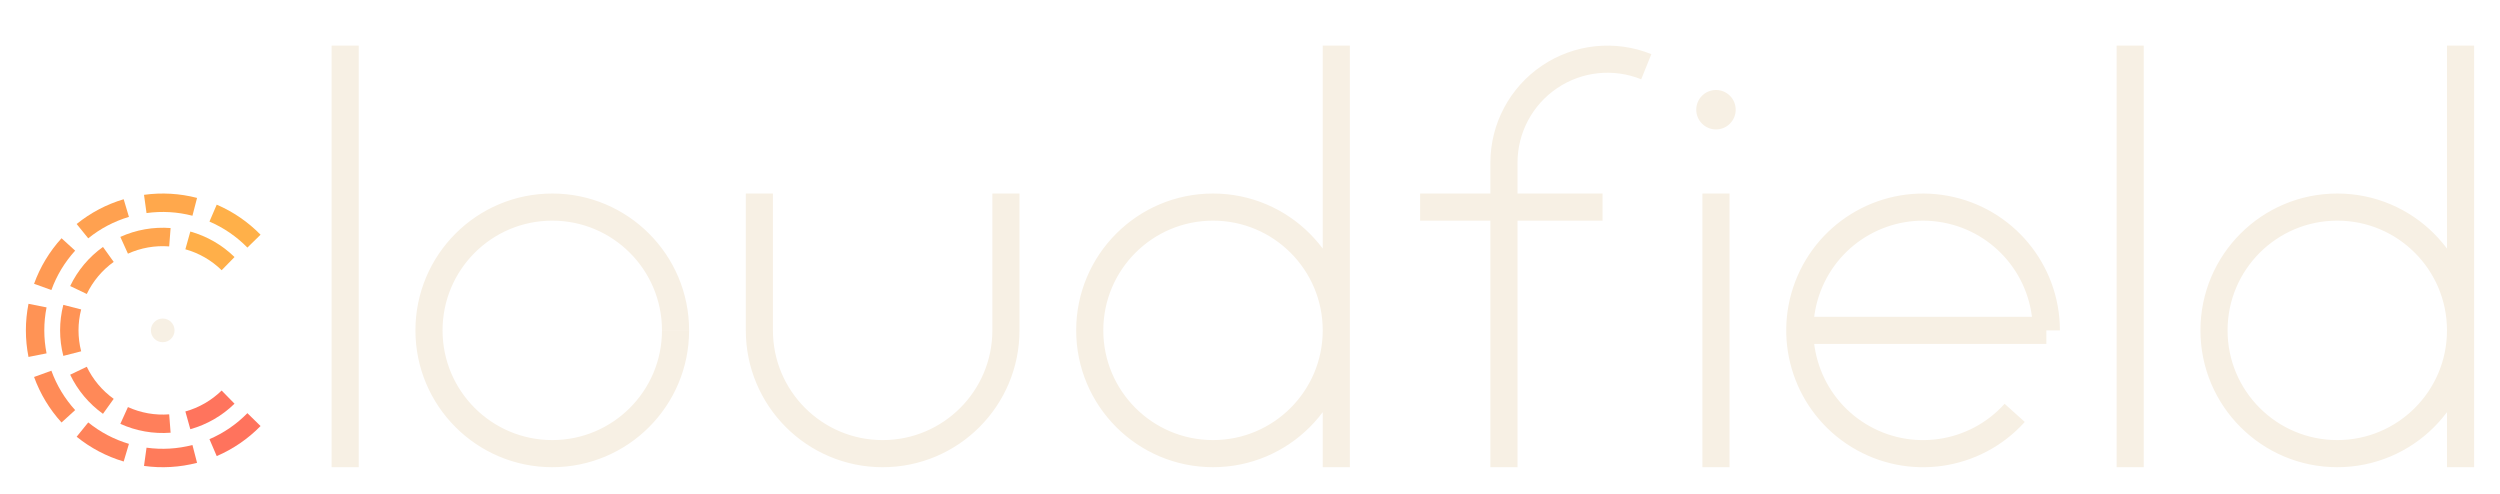
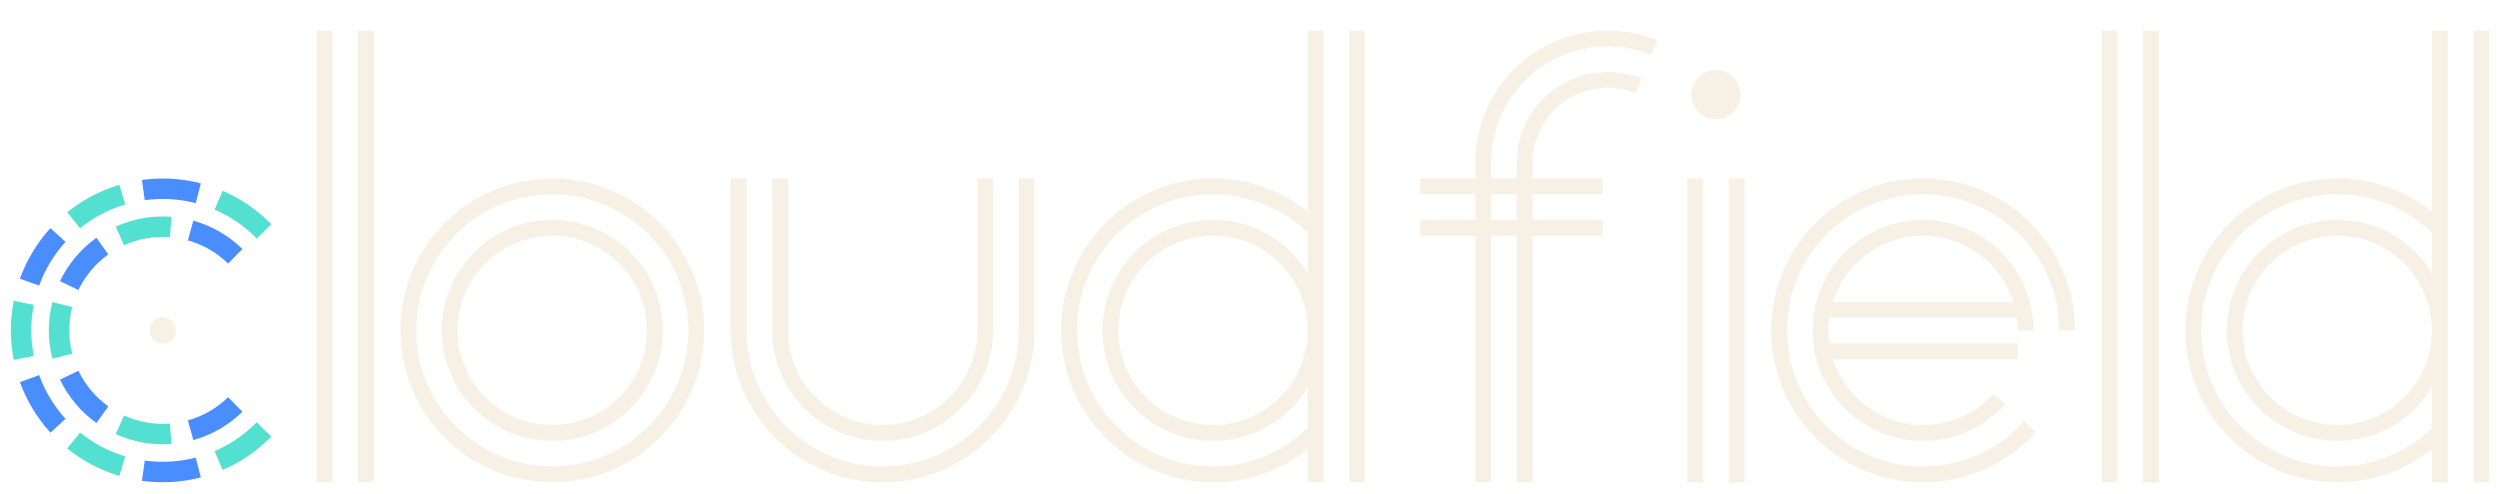
<svg xmlns="http://www.w3.org/2000/svg" viewBox="-16 -184 1014 200" width="1014" height="200">
-   <path d="M87.01 -13.81A51.76 51.76 0 0 1 70.43 -2.44" stroke="#ff735d" stroke-width="7.47" fill="none" />
-   <path d="M62.99 0.11A51.76 51.76 0 0 1 42.92 1.28" stroke="#ff7b5b" stroke-width="7.47" fill="none" />
-   <path d="M35.23 -0.39A51.76 51.76 0 0 1 17.44 -9.76" stroke="#ff835a" stroke-width="7.47" fill="none" />
-   <path d="M11.72 -15.15A51.76 51.76 0 0 1 1.33 -32.37" stroke="#ff8b57" stroke-width="7.47" fill="none" />
-   <path d="M-0.78 -39.95A51.76 51.76 0 0 1 -0.78 -60.05" stroke="#ff9355" stroke-width="7.47" fill="none" />
-   <path d="M1.33 -67.63A51.76 51.76 0 0 1 11.72 -84.85" stroke="#ff9a53" stroke-width="7.47" fill="none" />
-   <path d="M17.44 -90.24A51.76 51.76 0 0 1 35.23 -99.61" stroke="#ffa150" stroke-width="7.47" fill="none" />
-   <path d="M42.92 -101.28A51.76 51.76 0 0 1 62.99 -100.11" stroke="#ffa84c" stroke-width="7.47" fill="none" />
-   <path d="M70.43 -97.56A51.76 51.76 0 0 1 87.01 -86.19" stroke="#ffb049" stroke-width="7.47" fill="none" />
-   <path d="M76.51 -22.93A37.89 37.89 0 0 1 60.19 -13.51" stroke="#ff745d" stroke-width="7.47" fill="none" />
-   <path d="M52.91 -12.22A37.89 37.89 0 0 1 34.35 -15.49" stroke="#ff7f5b" stroke-width="7.47" fill="none" />
-   <path d="M27.94 -19.19A37.89 37.89 0 0 1 15.83 -33.63" stroke="#ff8958" stroke-width="7.47" fill="none" />
-   <path d="M13.3 -40.58A37.89 37.89 0 0 1 13.3 -59.42" stroke="#ff9355" stroke-width="7.47" fill="none" />
-   <path d="M15.83 -66.37A37.89 37.89 0 0 1 27.94 -80.81" stroke="#ff9c52" stroke-width="7.47" fill="none" />
-   <path d="M34.35 -84.51A37.89 37.89 0 0 1 52.91 -87.78" stroke="#ffa54e" stroke-width="7.47" fill="none" />
-   <path d="M60.19 -86.49A37.89 37.89 0 0 1 76.51 -77.07" stroke="#ffaf49" stroke-width="7.47" fill="none" />
-   <circle cx="50" cy="-50" r="4.8" fill="#f7f0e4" />
-   <path d="M124 -165.5L124 5.5M258 -50A50 50 0 1 1 258 -50.01M292 -50L292 -105.5M392 -50A50 50 0 0 1 292 -50M392 -105.5L392 -50M526 -50A50 50 0 1 1 526 -50.01M526 -165.5L526 5.5M594 5.5L594 -118M594 -118A42 42 0 0 1 651.73 -156.94M560 -100L634 -100M680 -105.5L680 5.5M801.16 -16.54A50 50 0 1 1 814 -50M814 -50L714 -50M848 -165.5L848 5.5M982 -50A50 50 0 1 1 982 -50.01M982 -165.5L982 5.5" stroke="#f7f0e4" stroke-width="11" stroke-linecap="butt" stroke-linejoin="round" fill="none" />
-   <circle cx="680" cy="-139.5" r="8" fill="#f7f0e4" />
+   <path d="M91.08 -9.83A57.45 57.45 0 0 1 72.67 2.79" stroke="#54e0d0" stroke-width="8.29" fill="none" />
+   <path d="M64.42 5.62A57.45 57.45 0 0 1 42.14 6.91" stroke="#4a8dff" stroke-width="8.29" fill="none" />
+   <path d="M33.61 5.07A57.45 57.45 0 0 1 13.86 -5.34" stroke="#54e0d0" stroke-width="8.29" fill="none" />
+   <path d="M7.51 -11.32A57.45 57.45 0 0 1 -4.02 -30.43" stroke="#4a8dff" stroke-width="8.29" fill="none" />
+   <path d="M-6.36 -38.84A57.45 57.45 0 0 1 -6.36 -61.16" stroke="#54e0d0" stroke-width="8.29" fill="none" />
+   <path d="M-4.02 -69.57A57.45 57.45 0 0 1 7.51 -88.68" stroke="#4a8dff" stroke-width="8.29" fill="none" />
+   <path d="M13.86 -94.66A57.45 57.45 0 0 1 33.61 -105.07" stroke="#54e0d0" stroke-width="8.29" fill="none" />
+   <path d="M42.14 -106.91A57.45 57.45 0 0 1 64.42 -105.62" stroke="#4a8dff" stroke-width="8.29" fill="none" />
+   <path d="M72.67 -102.79A57.45 57.45 0 0 1 91.08 -90.17" stroke="#54e0d0" stroke-width="8.29" fill="none" />
+   <path d="M79.42 -19.95A42.05 42.05 0 0 1 61.31 -9.5" stroke="#4a8dff" stroke-width="8.29" fill="none" />
+   <path d="M53.23 -8.07A42.05 42.05 0 0 1 32.63 -11.7" stroke="#54e0d0" stroke-width="8.29" fill="none" />
+   <path d="M25.52 -15.81A42.05 42.05 0 0 1 12.07 -31.83" stroke="#4a8dff" stroke-width="8.29" fill="none" />
+   <path d="M9.27 -39.54A42.05 42.05 0 0 1 9.27 -60.46" stroke="#54e0d0" stroke-width="8.29" fill="none" />
+   <path d="M12.07 -68.17A42.05 42.05 0 0 1 25.52 -84.19" stroke="#4a8dff" stroke-width="8.29" fill="none" />
+   <path d="M32.63 -88.3A42.05 42.05 0 0 1 53.23 -91.93" stroke="#54e0d0" stroke-width="8.29" fill="none" />
+   <path d="M61.31 -90.5A42.05 42.05 0 0 1 79.42 -80.05" stroke="#4a8dff" stroke-width="8.29" fill="none" />
+   <circle cx="50" cy="-50" r="5.33" fill="#f7f0e4" />
+   <path d="M132.4 -171.6L132.4 11.6M115.6 -171.6L115.6 11.6M249.6 -50A41.6 41.6 0 1 1 249.6 -50.01M266.4 -50A58.4 58.4 0 1 1 266.4 -50.01M283.6 -50L283.6 -111.6M383.6 -50A41.6 41.6 0 0 1 300.4 -50M400.4 -111.6L400.4 -50M300.4 -50L300.4 -111.6M400.4 -50A58.4 58.4 0 0 1 283.6 -50M383.6 -111.6L383.6 -50M517.6 -50A41.6 41.6 0 1 1 517.6 -50.01M534.4 -171.6L534.4 11.6M517.6 -9.01A58.4 58.4 0 1 1 517.6 -90.99M517.6 -171.6L517.6 11.6M585.6 11.6L585.6 -118M602.4 -118A33.6 33.6 0 0 1 648.59 -149.15M560 -108.4L634 -108.4M602.4 11.6L602.4 -118M585.6 -118A50.4 50.4 0 0 1 654.88 -164.73M560 -91.6L634 -91.6M688.4 -111.6L688.4 11.6M671.6 -111.6L671.6 11.6M794.91 -22.16A41.6 41.6 0 1 1 805.6 -50M802.4 -41.6L725.6 -41.6M807.4 -10.92A58.4 58.4 0 1 1 822.4 -50M802.4 -58.4L725.6 -58.4M856.4 -171.6L856.4 11.6M839.6 -171.6L839.6 11.6M973.6 -50A41.6 41.6 0 1 1 973.6 -50.01M990.4 -171.6L990.4 11.6M973.6 -9.01A58.4 58.4 0 1 1 973.6 -90.99M973.6 -171.6L973.6 11.6" stroke="#f7f0e4" stroke-width="6.4" stroke-linecap="butt" stroke-linejoin="round" fill="none" />
+   <circle cx="680" cy="-145.6" r="10" fill="#f7f0e4" />
</svg>
